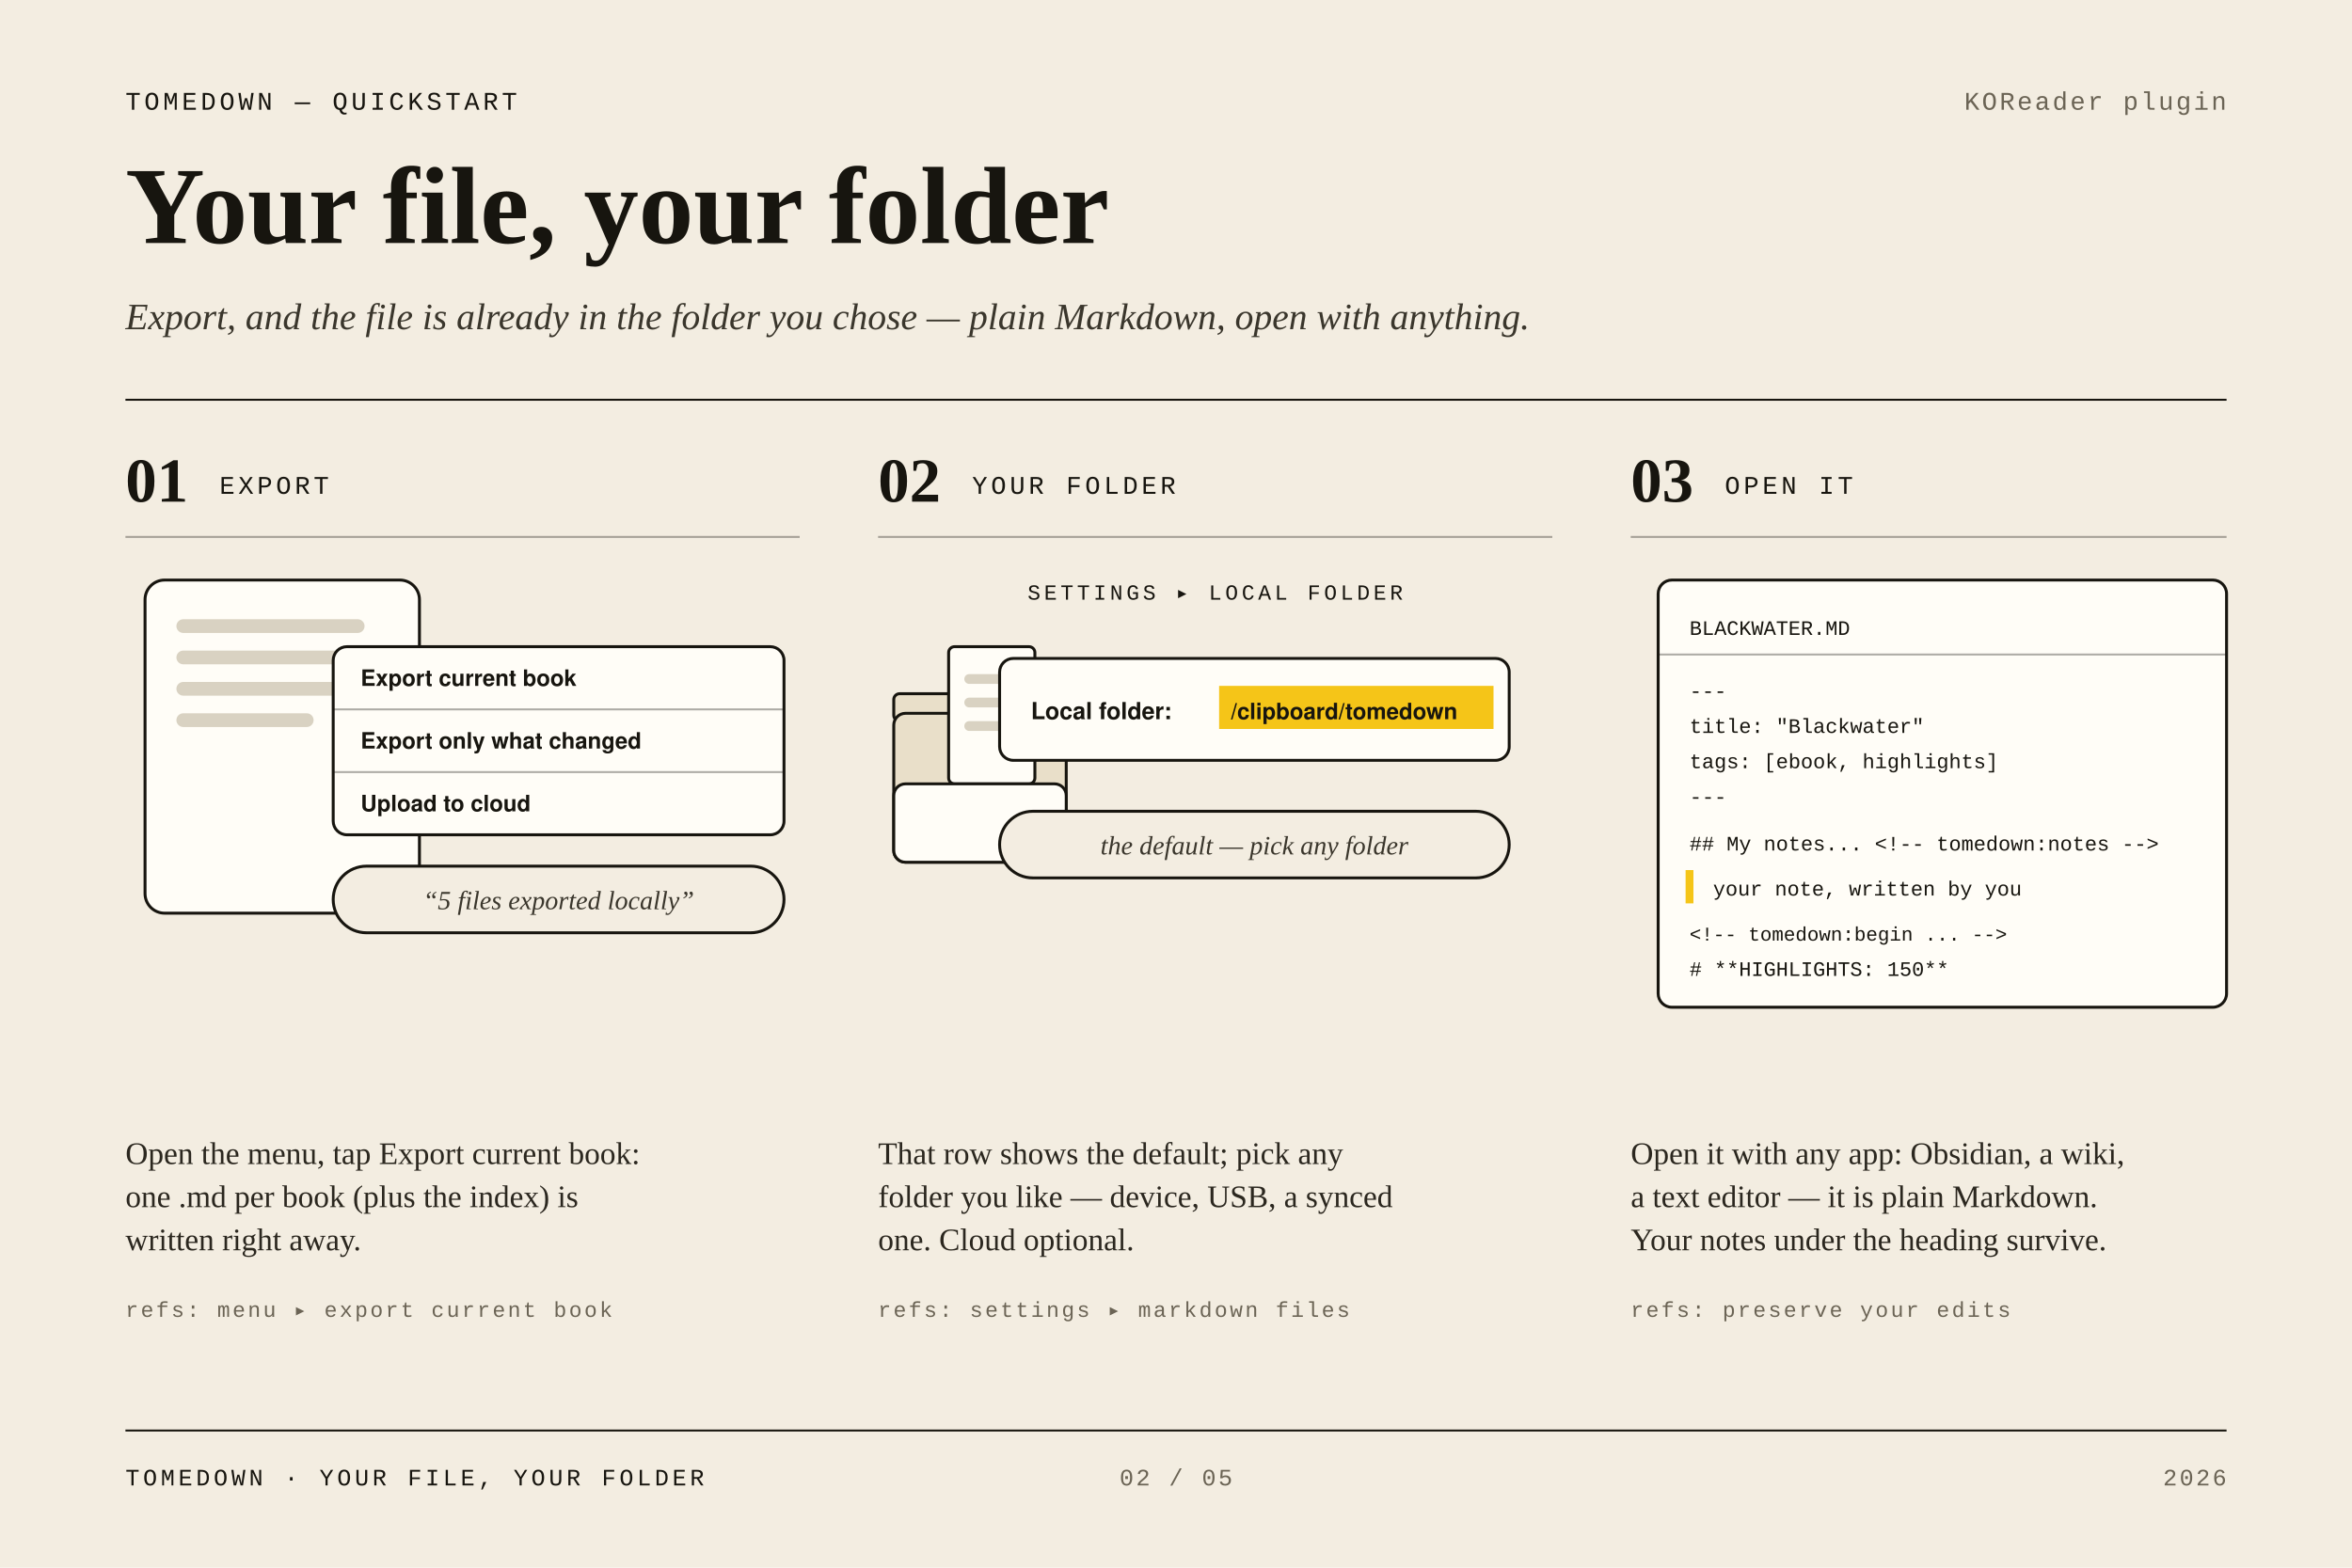
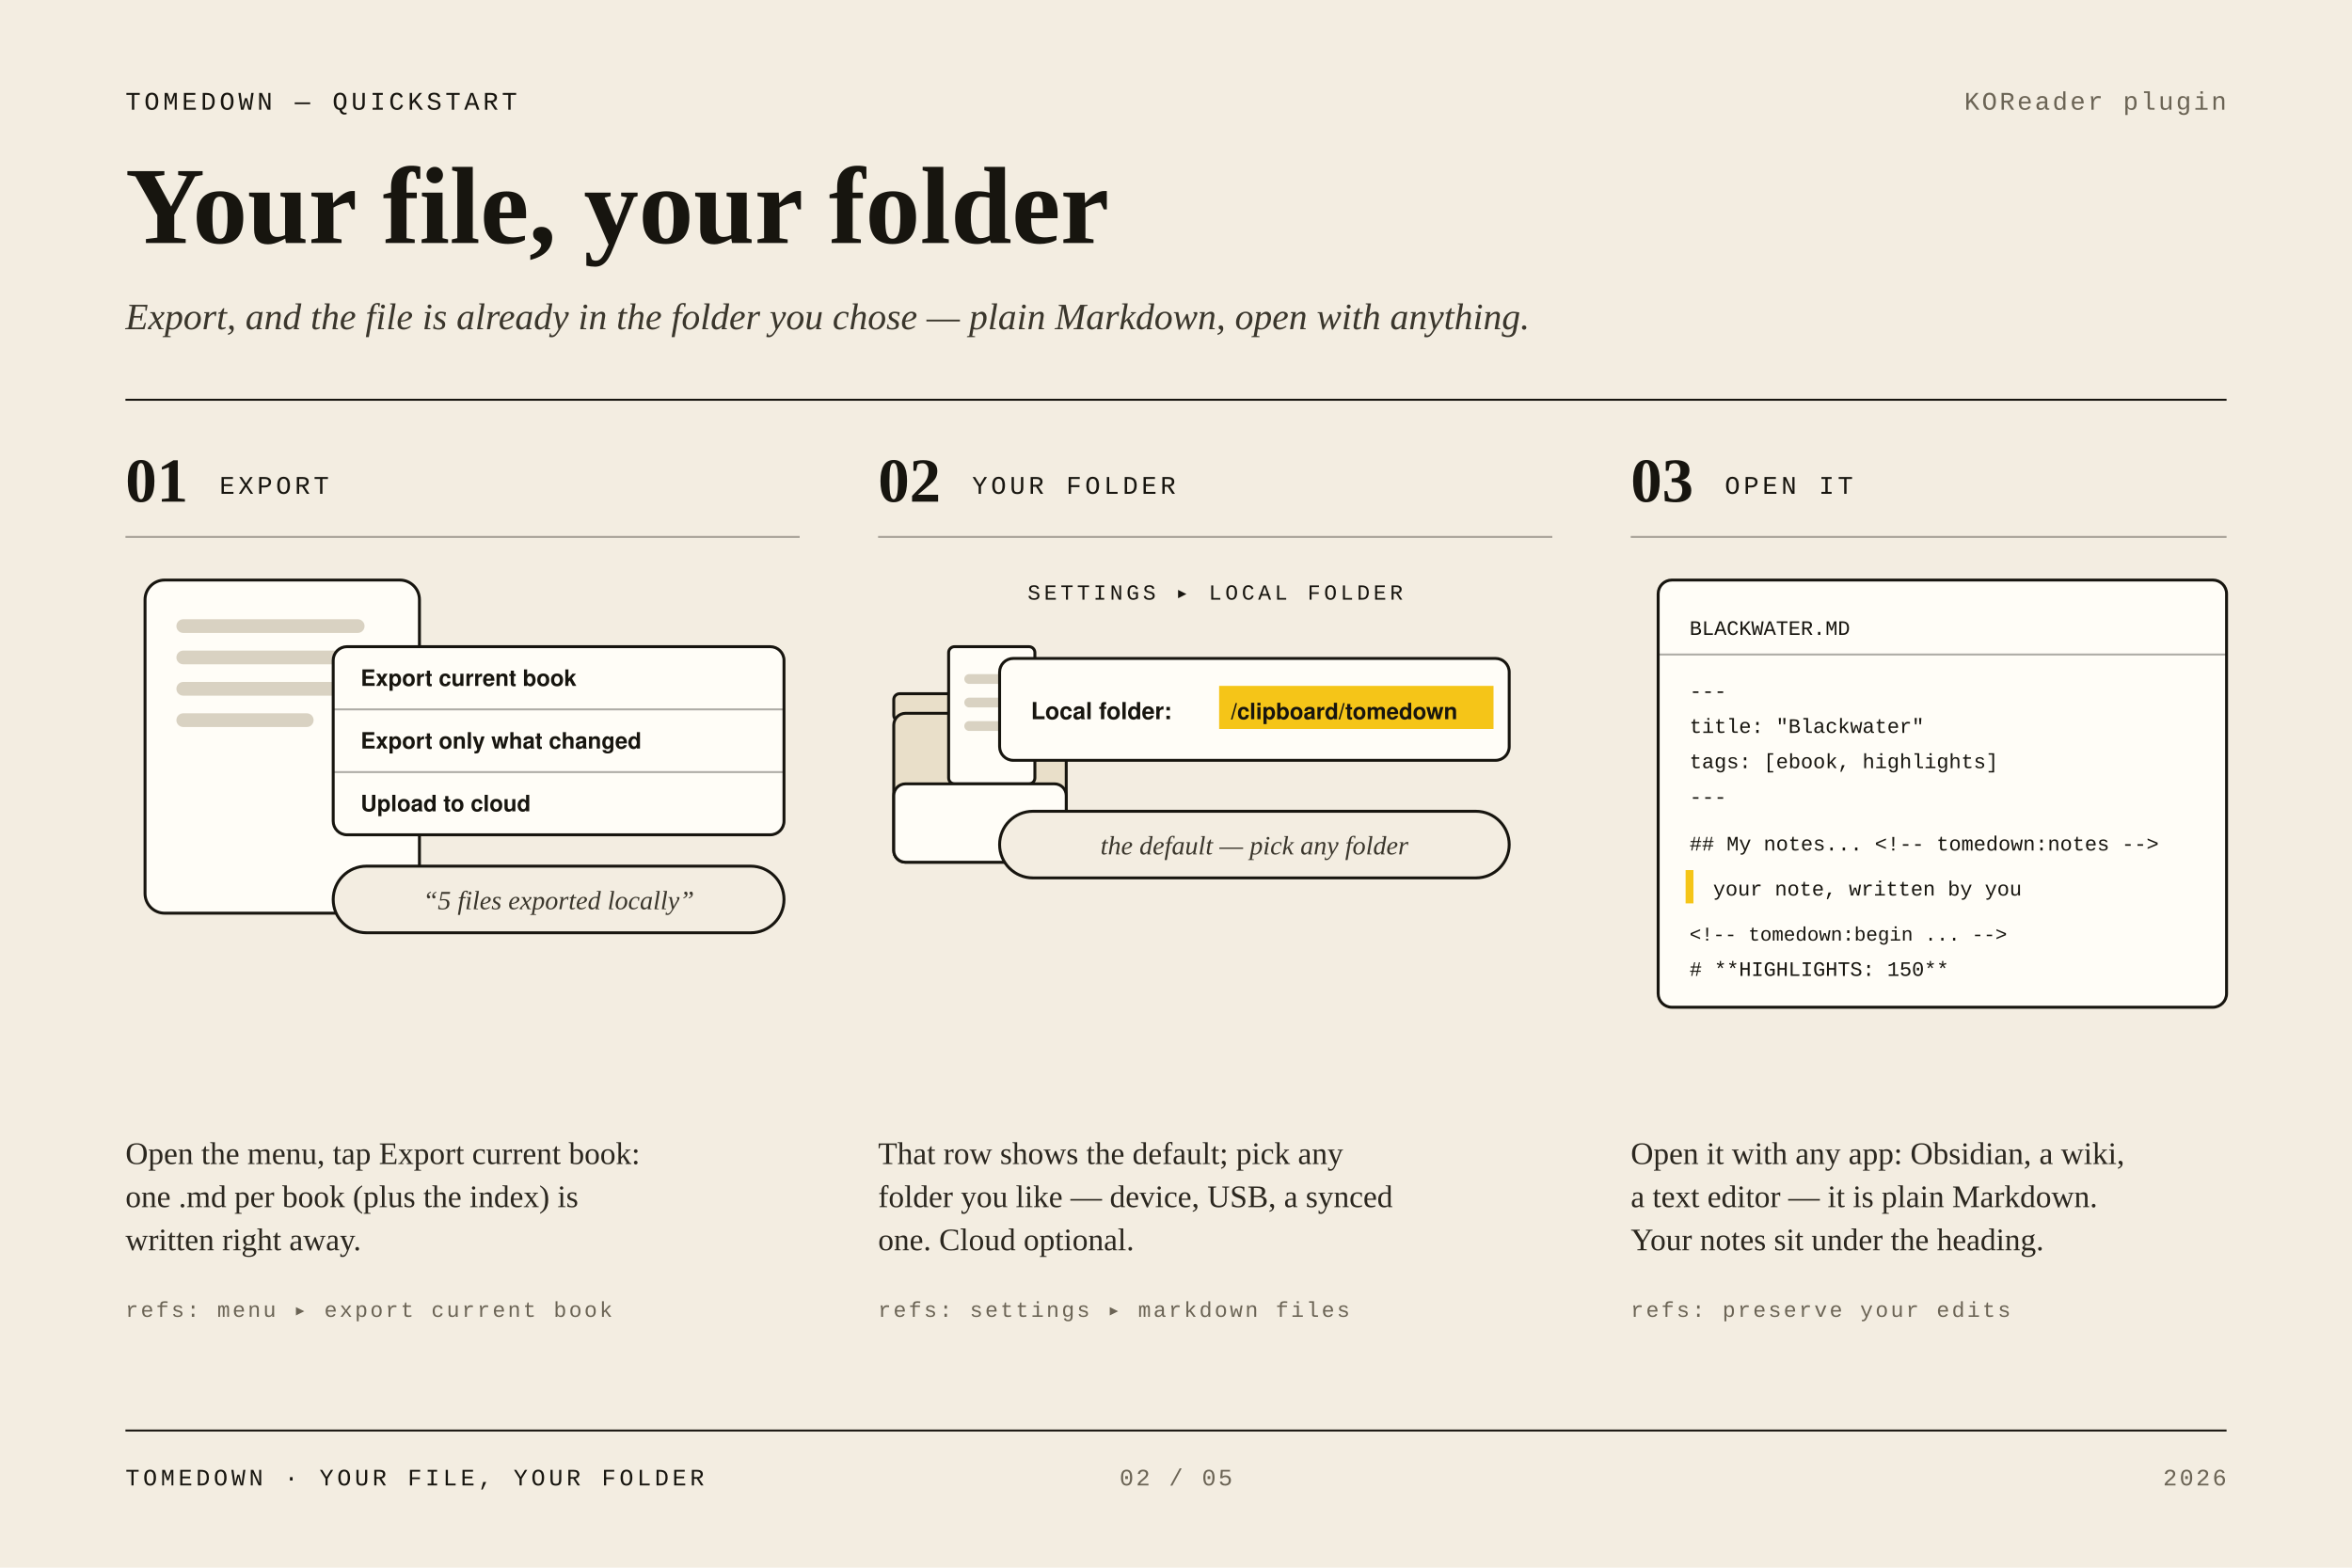
<svg xmlns="http://www.w3.org/2000/svg" width="1200" height="800" viewBox="0 0 1200 800" role="img" aria-label="Tomedown quickstart tutorial 02 — Your file, your folder: export from the menu, the file lands in the folder you chose, open it with any app">
  <style>
    .display { font-family: Georgia, "Times New Roman", serif; font-weight: 700; fill: #17150F; }
    .deck    { font-family: Georgia, "Times New Roman", serif; font-style: italic; fill: #3A362C; }
    .label   { font-family: "SF Mono", Menlo, Consolas, "Liberation Mono", monospace; letter-spacing: 1.8px; fill: #17150F; }
    .labelm  { font-family: "SF Mono", Menlo, Consolas, "Liberation Mono", monospace; letter-spacing: 1.2px; fill: #6B6455; }
    .body    { font-family: Georgia, "Times New Roman", serif; fill: #2B271F; }
    .menu    { font-family: "Helvetica Neue", Helvetica, Arial, sans-serif; font-weight: 700; fill: #17150F; }
    .code    { font-family: "SF Mono", Menlo, Consolas, "Liberation Mono", monospace; fill: #17150F; }
    .rule    { stroke: #17150F; stroke-width: 1; }
    .hair    { stroke: #17150F; stroke-width: 1; opacity: .35; }
    .card    { fill: #FFFDF7; stroke: #17150F; stroke-width: 1.5; }
    .frame   { fill: #FFFDF7; stroke: #17150F; stroke-width: 1.5; }
    .skel    { fill: #D9D2C2; }
    .accent  { fill: #F5C518; }
  </style>
  <rect width="1200" height="800" fill="#F3EDE1" />
  <text class="label" x="64" y="56" font-size="13">TOMEDOWN — QUICKSTART</text>
  <text class="labelm" x="1136" y="56" font-size="13" text-anchor="end">KOReader plugin</text>
  <text class="display" x="64" y="124" font-size="56">Your file, your folder</text>
  <text class="deck" x="64" y="168" font-size="19">Export, and the file is already in the folder you chose — plain Markdown, open with anything.</text>
  <line class="rule" x1="64" y1="204" x2="1136" y2="204" />
  <text class="display" x="64" y="256" font-size="32">01</text>
  <text class="label" x="112" y="252" font-size="13">EXPORT</text>
  <line class="hair" x1="64" y1="274" x2="408" y2="274" />
  <rect class="frame" x="74" y="296" width="140" height="170" rx="10" />
  <rect class="skel" x="90" y="316" width="96" height="7" rx="3.5" />
  <rect class="skel" x="90" y="332" width="88" height="7" rx="3.5" />
  <rect class="skel" x="90" y="348" width="96" height="7" rx="3.5" />
  <rect class="skel" x="90" y="364" width="70" height="7" rx="3.5" />
  <rect class="card" x="170" y="330" width="230" height="96" rx="7" />
  <line class="hair" x1="170" y1="362" x2="400" y2="362" />
  <line class="hair" x1="170" y1="394" x2="400" y2="394" />
  <text class="menu" x="184" y="350" font-size="11.5">Export current book</text>
  <text class="menu" x="184" y="382" font-size="11.5">Export only what changed</text>
  <text class="menu" x="184" y="414" font-size="11.5">Upload to cloud</text>
  <rect x="170" y="442" width="230" height="34" rx="17" fill="#F3EDE1" stroke="#17150F" stroke-width="1.5" />
  <text class="deck" x="285" y="464" font-size="13.5" text-anchor="middle">“5 files exported locally”</text>
  <text class="body" x="64" y="594" font-size="16">Open the menu, tap Export current book:</text>
  <text class="body" x="64" y="616" font-size="16">one .md per book (plus the index) is</text>
  <text class="body" x="64" y="638" font-size="16">written right away.</text>
  <text class="labelm" x="64" y="672" font-size="11">refs: menu ▸ export current book</text>
  <text class="display" x="448" y="256" font-size="32">02</text>
  <text class="label" x="496" y="252" font-size="13">YOUR FOLDER</text>
  <line class="hair" x1="448" y1="274" x2="792" y2="274" />
  <text class="label" x="620" y="306" font-size="11" text-anchor="middle">SETTINGS ▸ LOCAL FOLDER</text>
  <rect x="456" y="354" width="34" height="14" rx="3" fill="#E9DFC9" stroke="#17150F" stroke-width="1.5" />
  <rect x="456" y="364" width="88" height="76" rx="6" fill="#E9DFC9" stroke="#17150F" stroke-width="1.5" />
  <rect class="card" x="484" y="330" width="44" height="70" rx="3" />
  <rect class="skel" x="492" y="344" width="28" height="5" rx="2.5" />
  <rect class="skel" x="492" y="356" width="24" height="5" rx="2.5" />
  <rect class="skel" x="492" y="368" width="28" height="5" rx="2.5" />
  <rect class="card" x="456" y="400" width="88" height="40" rx="6" />
  <rect class="card" x="510" y="336" width="260" height="52" rx="7" />
  <rect class="accent" x="622" y="350" width="140" height="22" />
  <text class="menu" x="526" y="367" font-size="12">Local folder:</text>
  <text class="menu" x="628" y="367" font-size="11.5">/clipboard/tomedown</text>
  <rect x="510" y="414" width="260" height="34" rx="17" fill="#F3EDE1" stroke="#17150F" stroke-width="1.5" />
  <text class="deck" x="640" y="436" font-size="13.5" text-anchor="middle">the default — pick any folder</text>
  <text class="body" x="448" y="594" font-size="16">That row shows the default; pick any</text>
  <text class="body" x="448" y="616" font-size="16">folder you like — device, USB, a synced</text>
  <text class="body" x="448" y="638" font-size="16">one. Cloud optional.</text>
  <text class="labelm" x="448" y="672" font-size="11">refs: settings ▸ markdown files</text>
  <text class="display" x="832" y="256" font-size="32">03</text>
  <text class="label" x="880" y="252" font-size="13">OPEN IT</text>
  <line class="hair" x1="832" y1="274" x2="1136" y2="274" />
  <rect class="card" x="846" y="296" width="290" height="218" rx="7" />
  <line class="hair" x1="846" y1="334" x2="1136" y2="334" />
  <text class="code" x="862" y="324" font-size="10.5" fill="#6B6455">BLACKWATER.MD</text>
  <text class="code" x="862" y="356" font-size="10.5">---</text>
  <text class="code" x="862" y="374" font-size="10.5">title: "Blackwater"</text>
  <text class="code" x="862" y="392" font-size="10.5">tags: [ebook, highlights]</text>
  <text class="code" x="862" y="410" font-size="10.5">---</text>
  <text class="code" x="862" y="434" font-size="10.5">## My notes... &lt;!-- tomedown:notes --&gt;</text>
  <rect class="accent" x="860" y="444" width="4" height="17" />
  <text class="code" x="874" y="457" font-size="10.5">your note, written by you</text>
  <text class="code" x="862" y="480" font-size="10" fill="#6B6455">&lt;!-- tomedown:begin ... --&gt;</text>
  <text class="code" x="862" y="498" font-size="10.5"># **HIGHLIGHTS: 150**</text>
  <text class="body" x="832" y="594" font-size="16">Open it with any app: Obsidian, a wiki,</text>
  <text class="body" x="832" y="616" font-size="16">a text editor — it is plain Markdown.</text>
-   <text class="body" x="832" y="638" font-size="16">Your notes under the heading survive.</text>
+   <text class="body" x="832" y="638" font-size="16">Your notes sit under the heading.</text>
  <text class="labelm" x="832" y="672" font-size="11">refs: preserve your edits</text>
  <line class="rule" x1="64" y1="730" x2="1136" y2="730" />
  <text class="label" x="64" y="758" font-size="12">TOMEDOWN · YOUR FILE, YOUR FOLDER</text>
  <text class="labelm" x="600" y="758" font-size="12" text-anchor="middle">02 / 05</text>
  <text class="labelm" x="1136" y="758" font-size="12" text-anchor="end">2026</text>
</svg>
